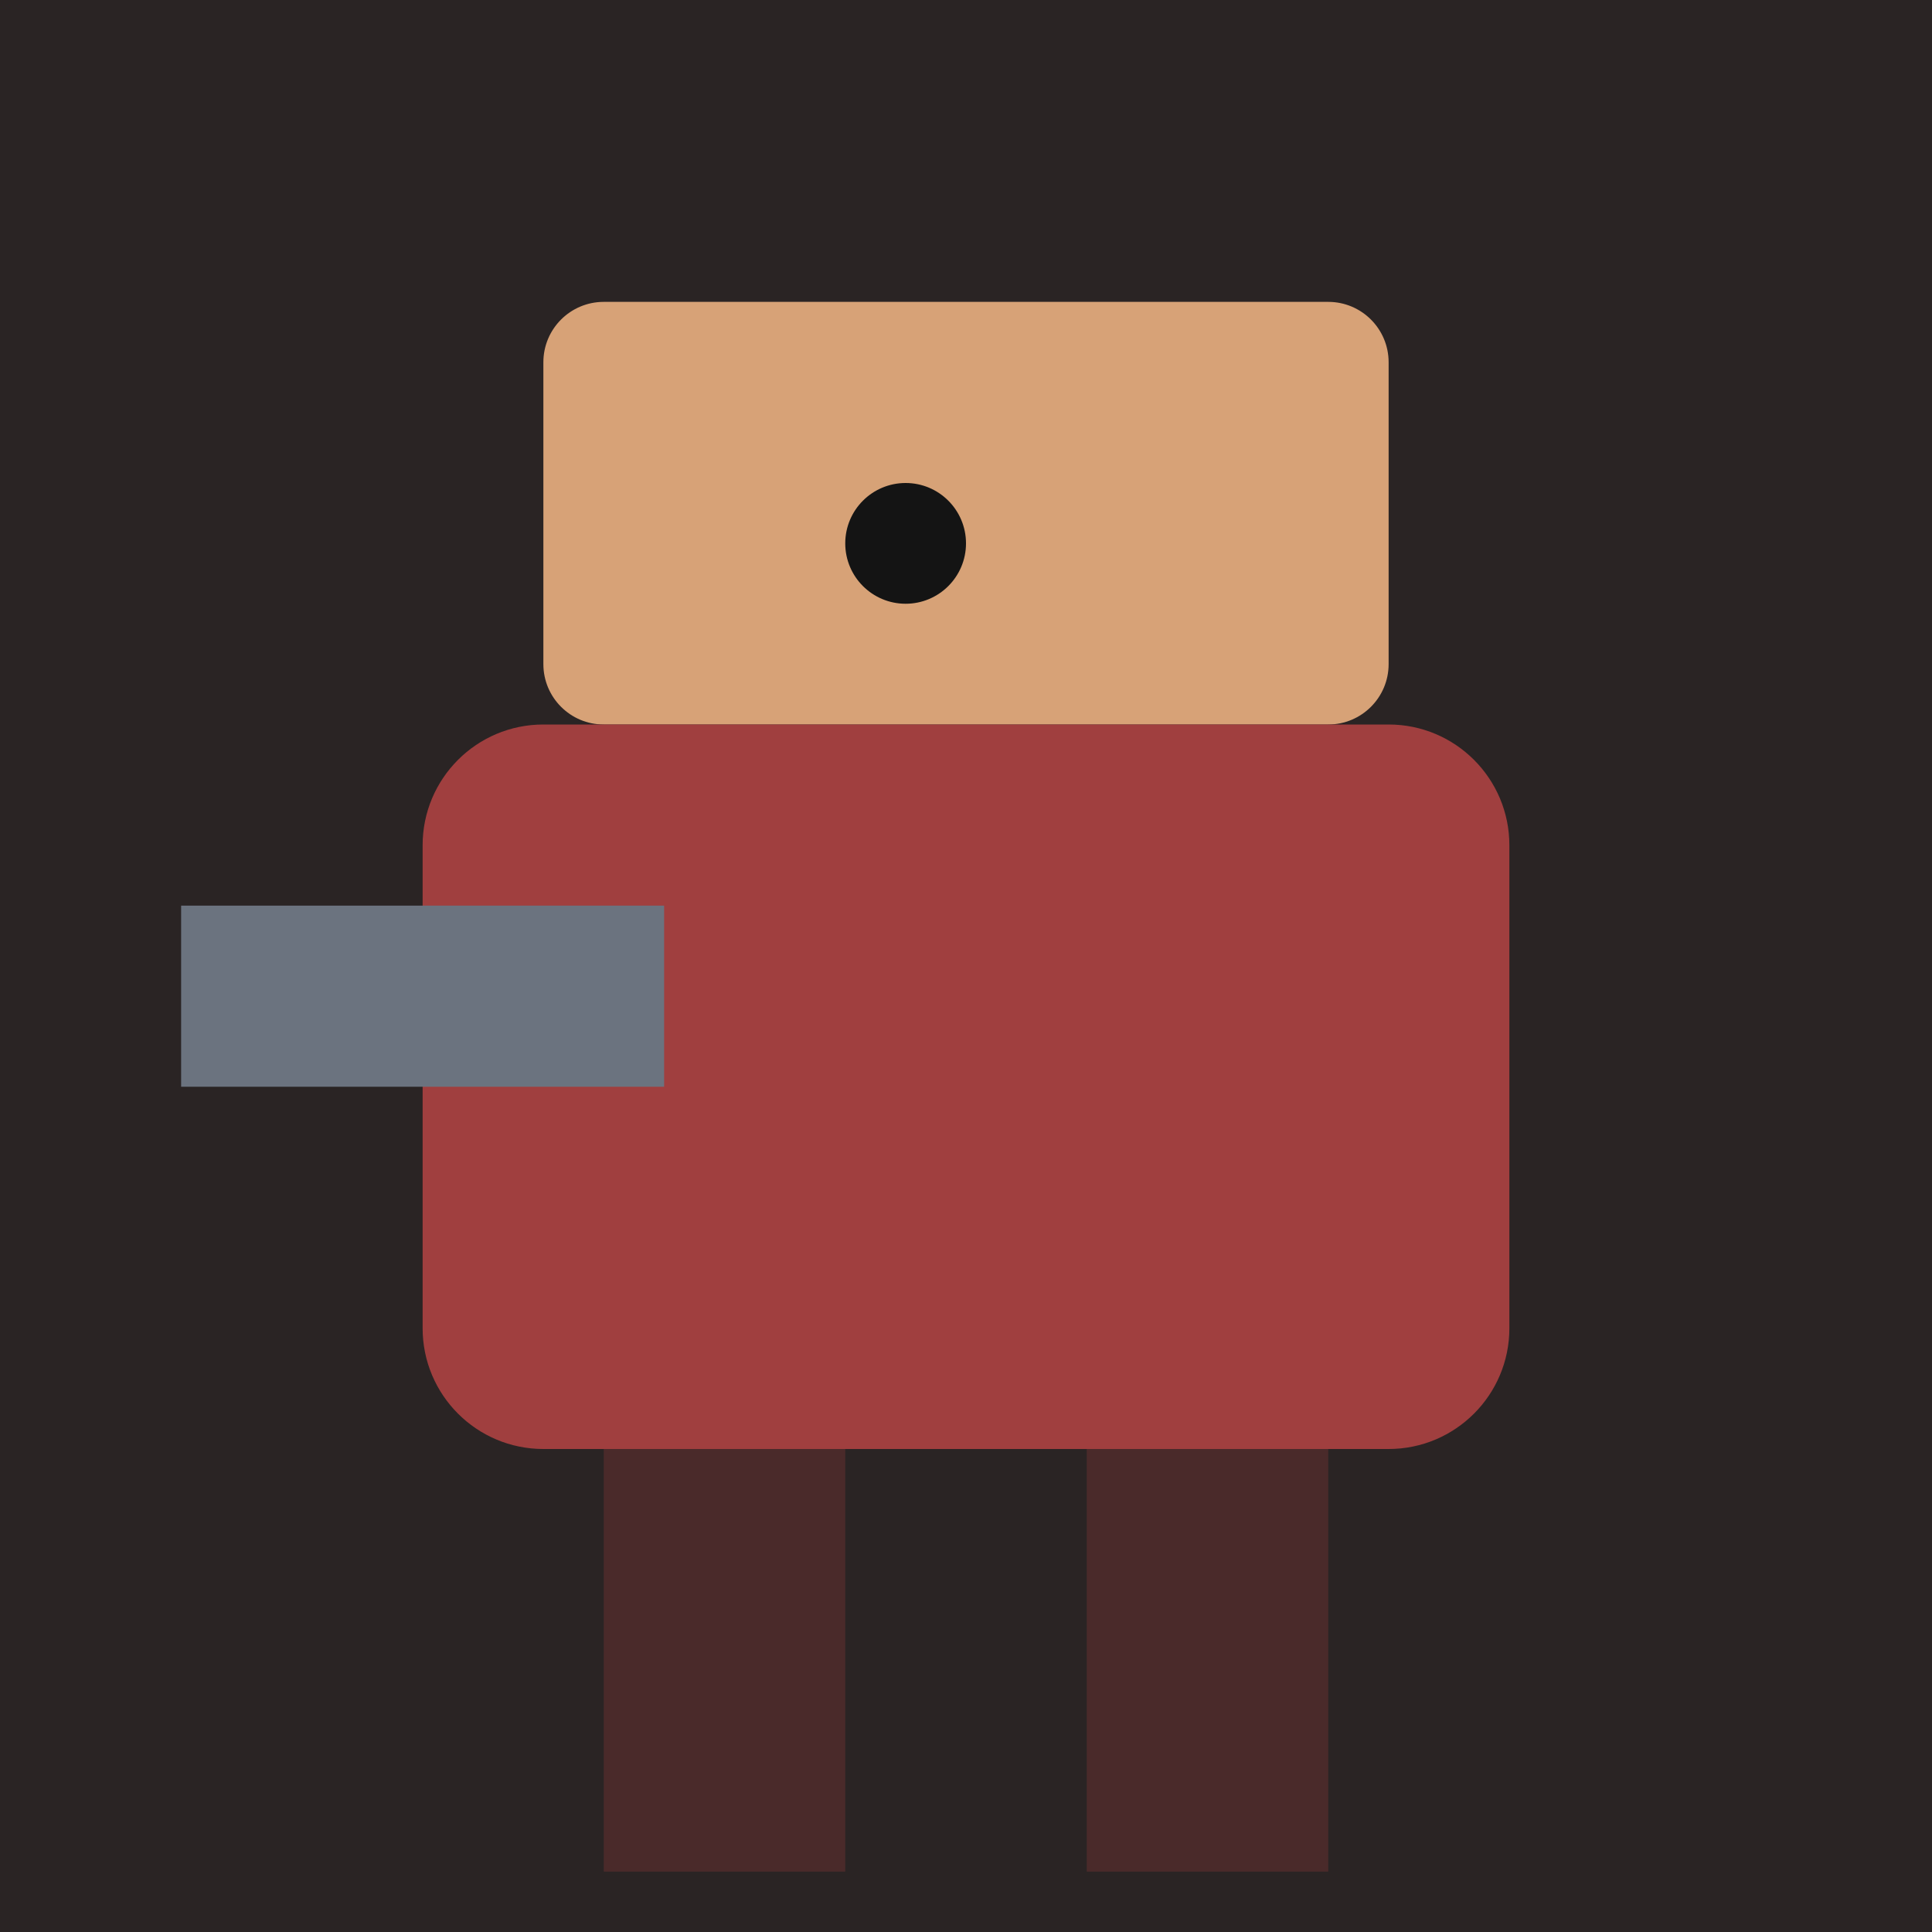
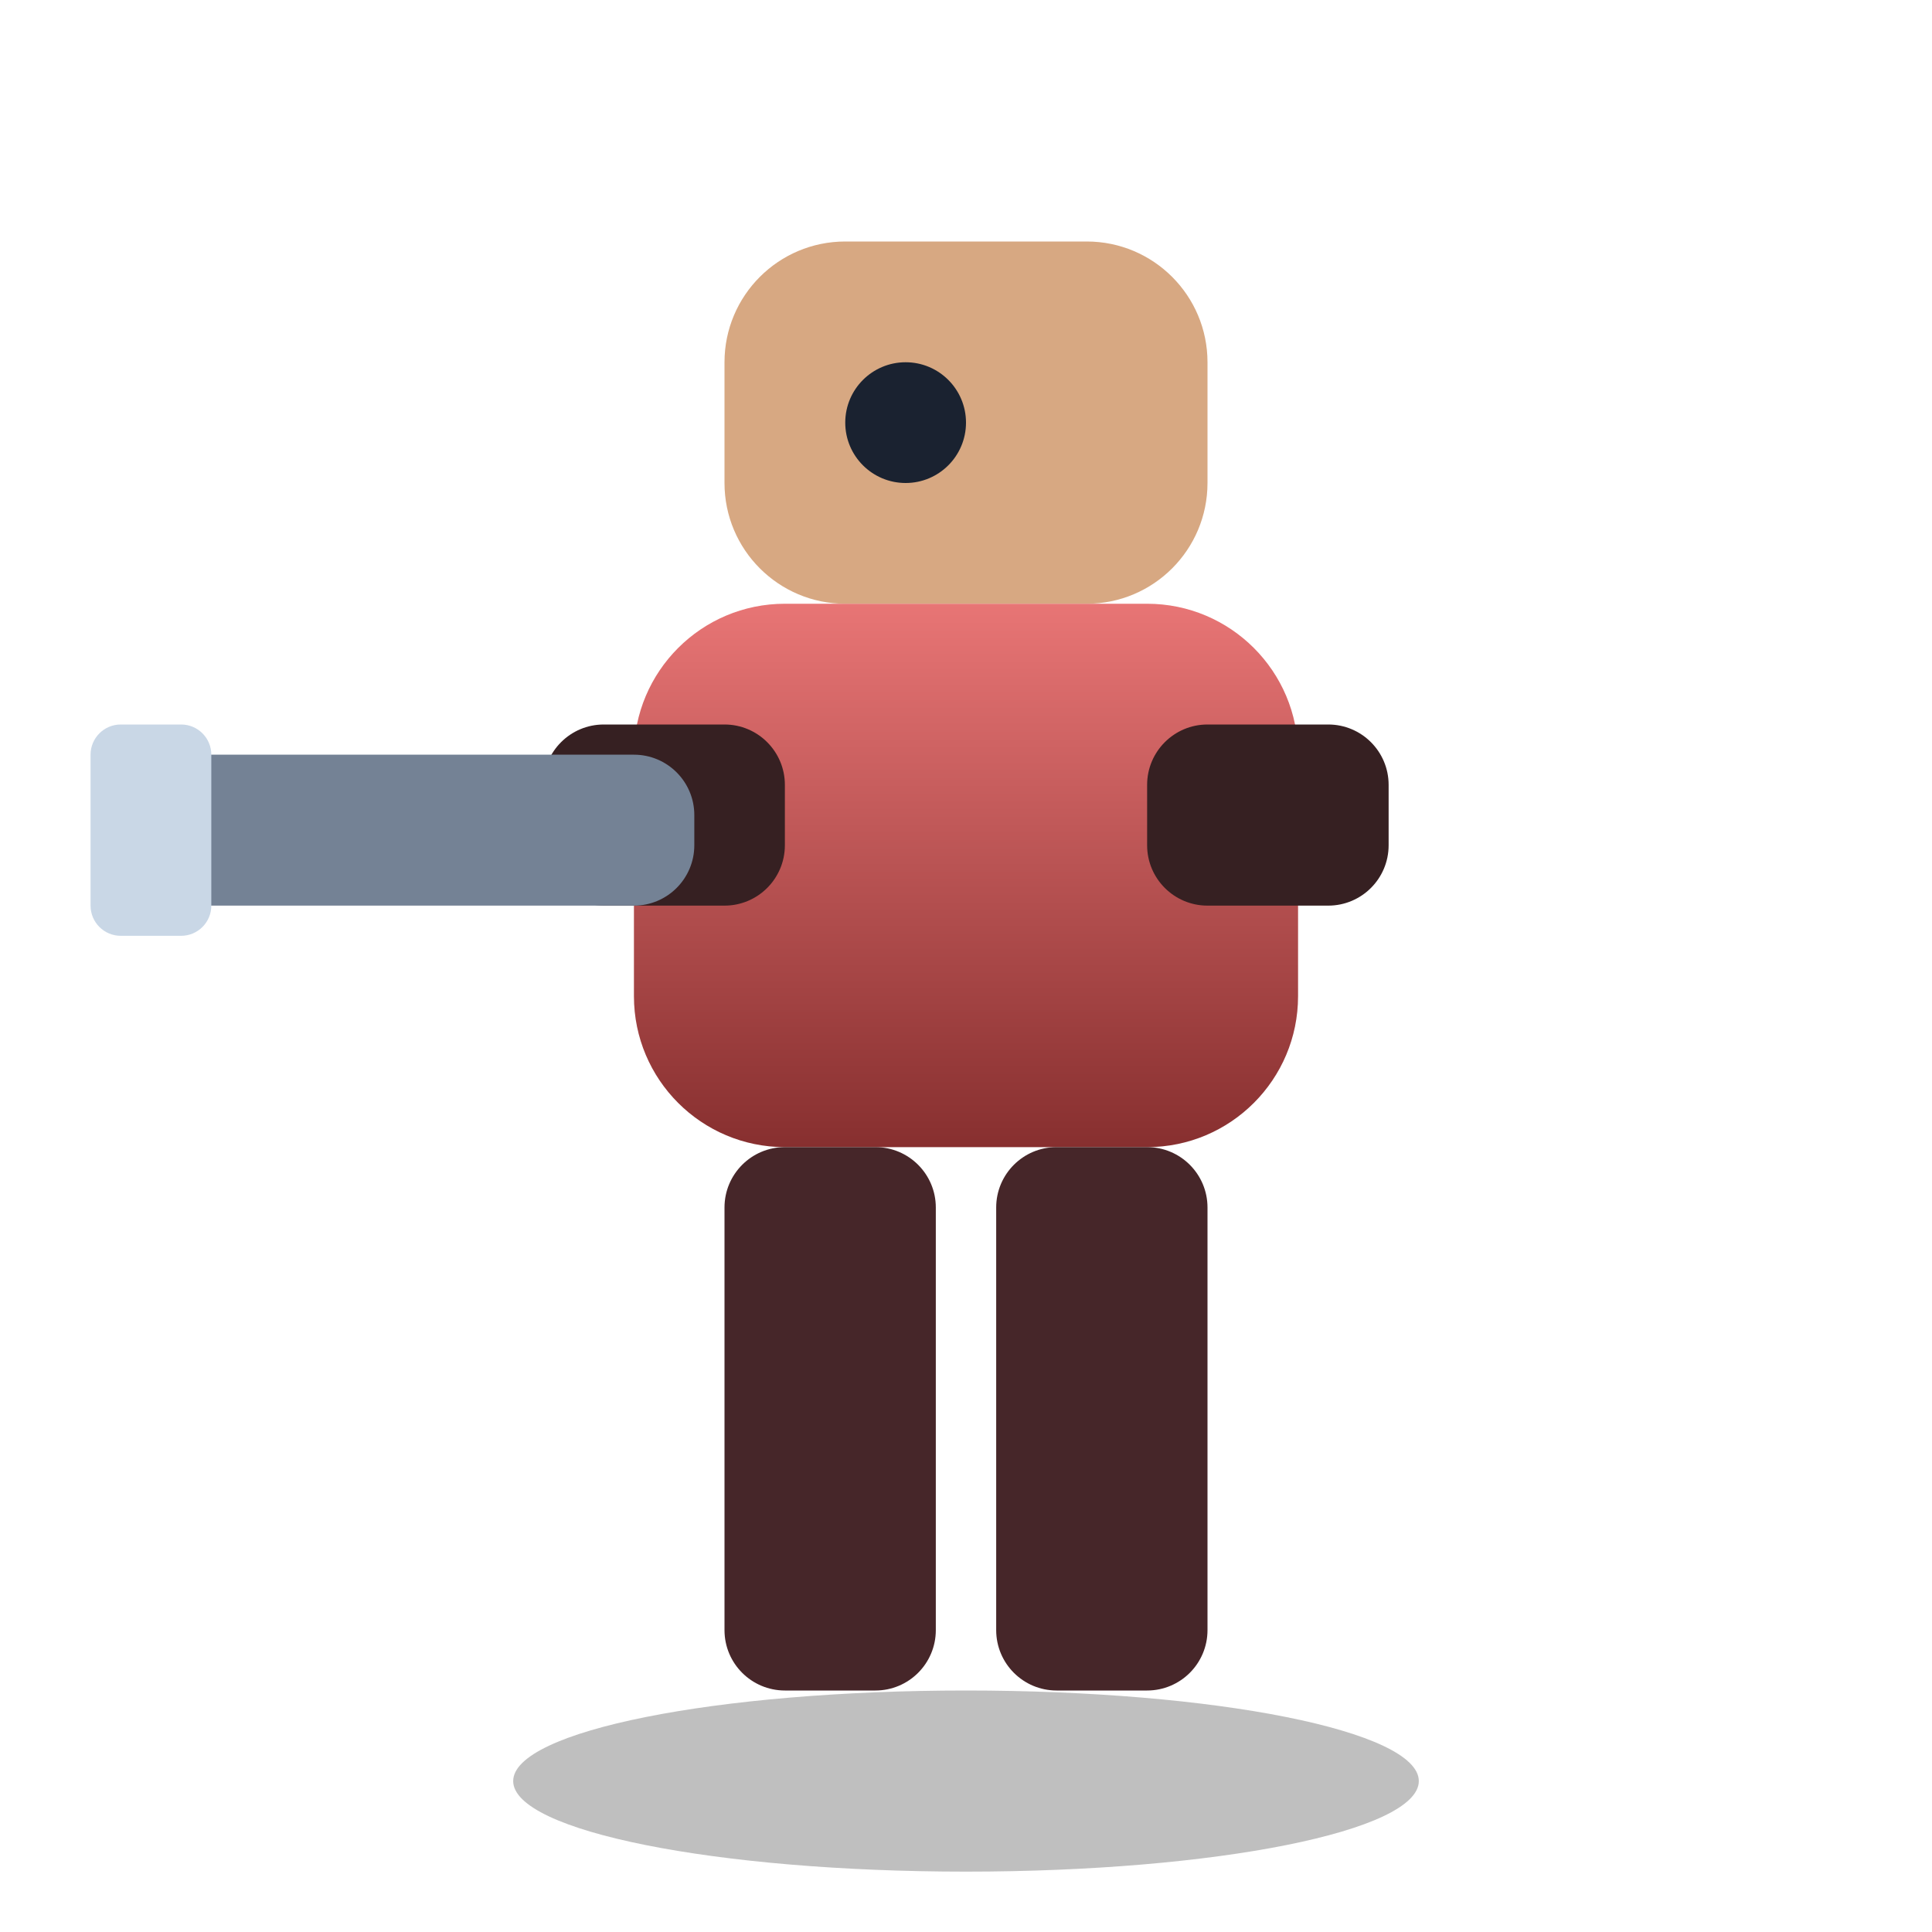
<svg xmlns="http://www.w3.org/2000/svg" viewBox="0 0 64 64">
-   <rect width="64" height="64" fill="#2a2424" />
-   <rect x="18" y="10" width="28" height="14" rx="2" fill="#d7a277" />
-   <rect x="14" y="24" width="36" height="24" rx="4" fill="#a03f3f" />
-   <rect x="20" y="48" width="8" height="14" fill="#4a2a2a" />
-   <rect x="36" y="48" width="8" height="14" fill="#4a2a2a" />
-   <rect x="6" y="30" width="16" height="6" fill="#6b737f" />
-   <circle cx="30" cy="18" r="2" fill="#141414" />
+   <defs>
+     <linearGradient id="enemyArmor" x1="0" x2="0" y1="0" y2="1">
+       <stop offset="0" stop-color="#e87575" />
+       <stop offset="1" stop-color="#872f2f" />
+     </linearGradient>
+   </defs>
+   <ellipse cx="32" cy="59" rx="15" ry="3" fill="rgba(0,0,0,0.25)" />
+   <rect x="24" y="8" width="16" height="12" rx="4" fill="#d7a882" />
+   <rect x="21" y="20" width="22" height="18" rx="5" fill="url(#enemyArmor)" />
+   <rect x="18" y="24" width="8" height="6" rx="2" fill="#362022" />
+   <rect x="38" y="24" width="8" height="6" rx="2" fill="#362022" />
+   <rect x="24" y="38" width="7" height="18" rx="2" fill="#462629" />
+   <rect x="33" y="38" width="7" height="18" rx="2" fill="#462629" />
+   <rect x="5" y="25" width="18" height="5" rx="2" fill="#748295" />
+   <rect x="3" y="24" width="4" height="7" rx="1" fill="#c9d7e6" />
+   <circle cx="30" cy="14" r="2" fill="#1a2230" />
</svg>
